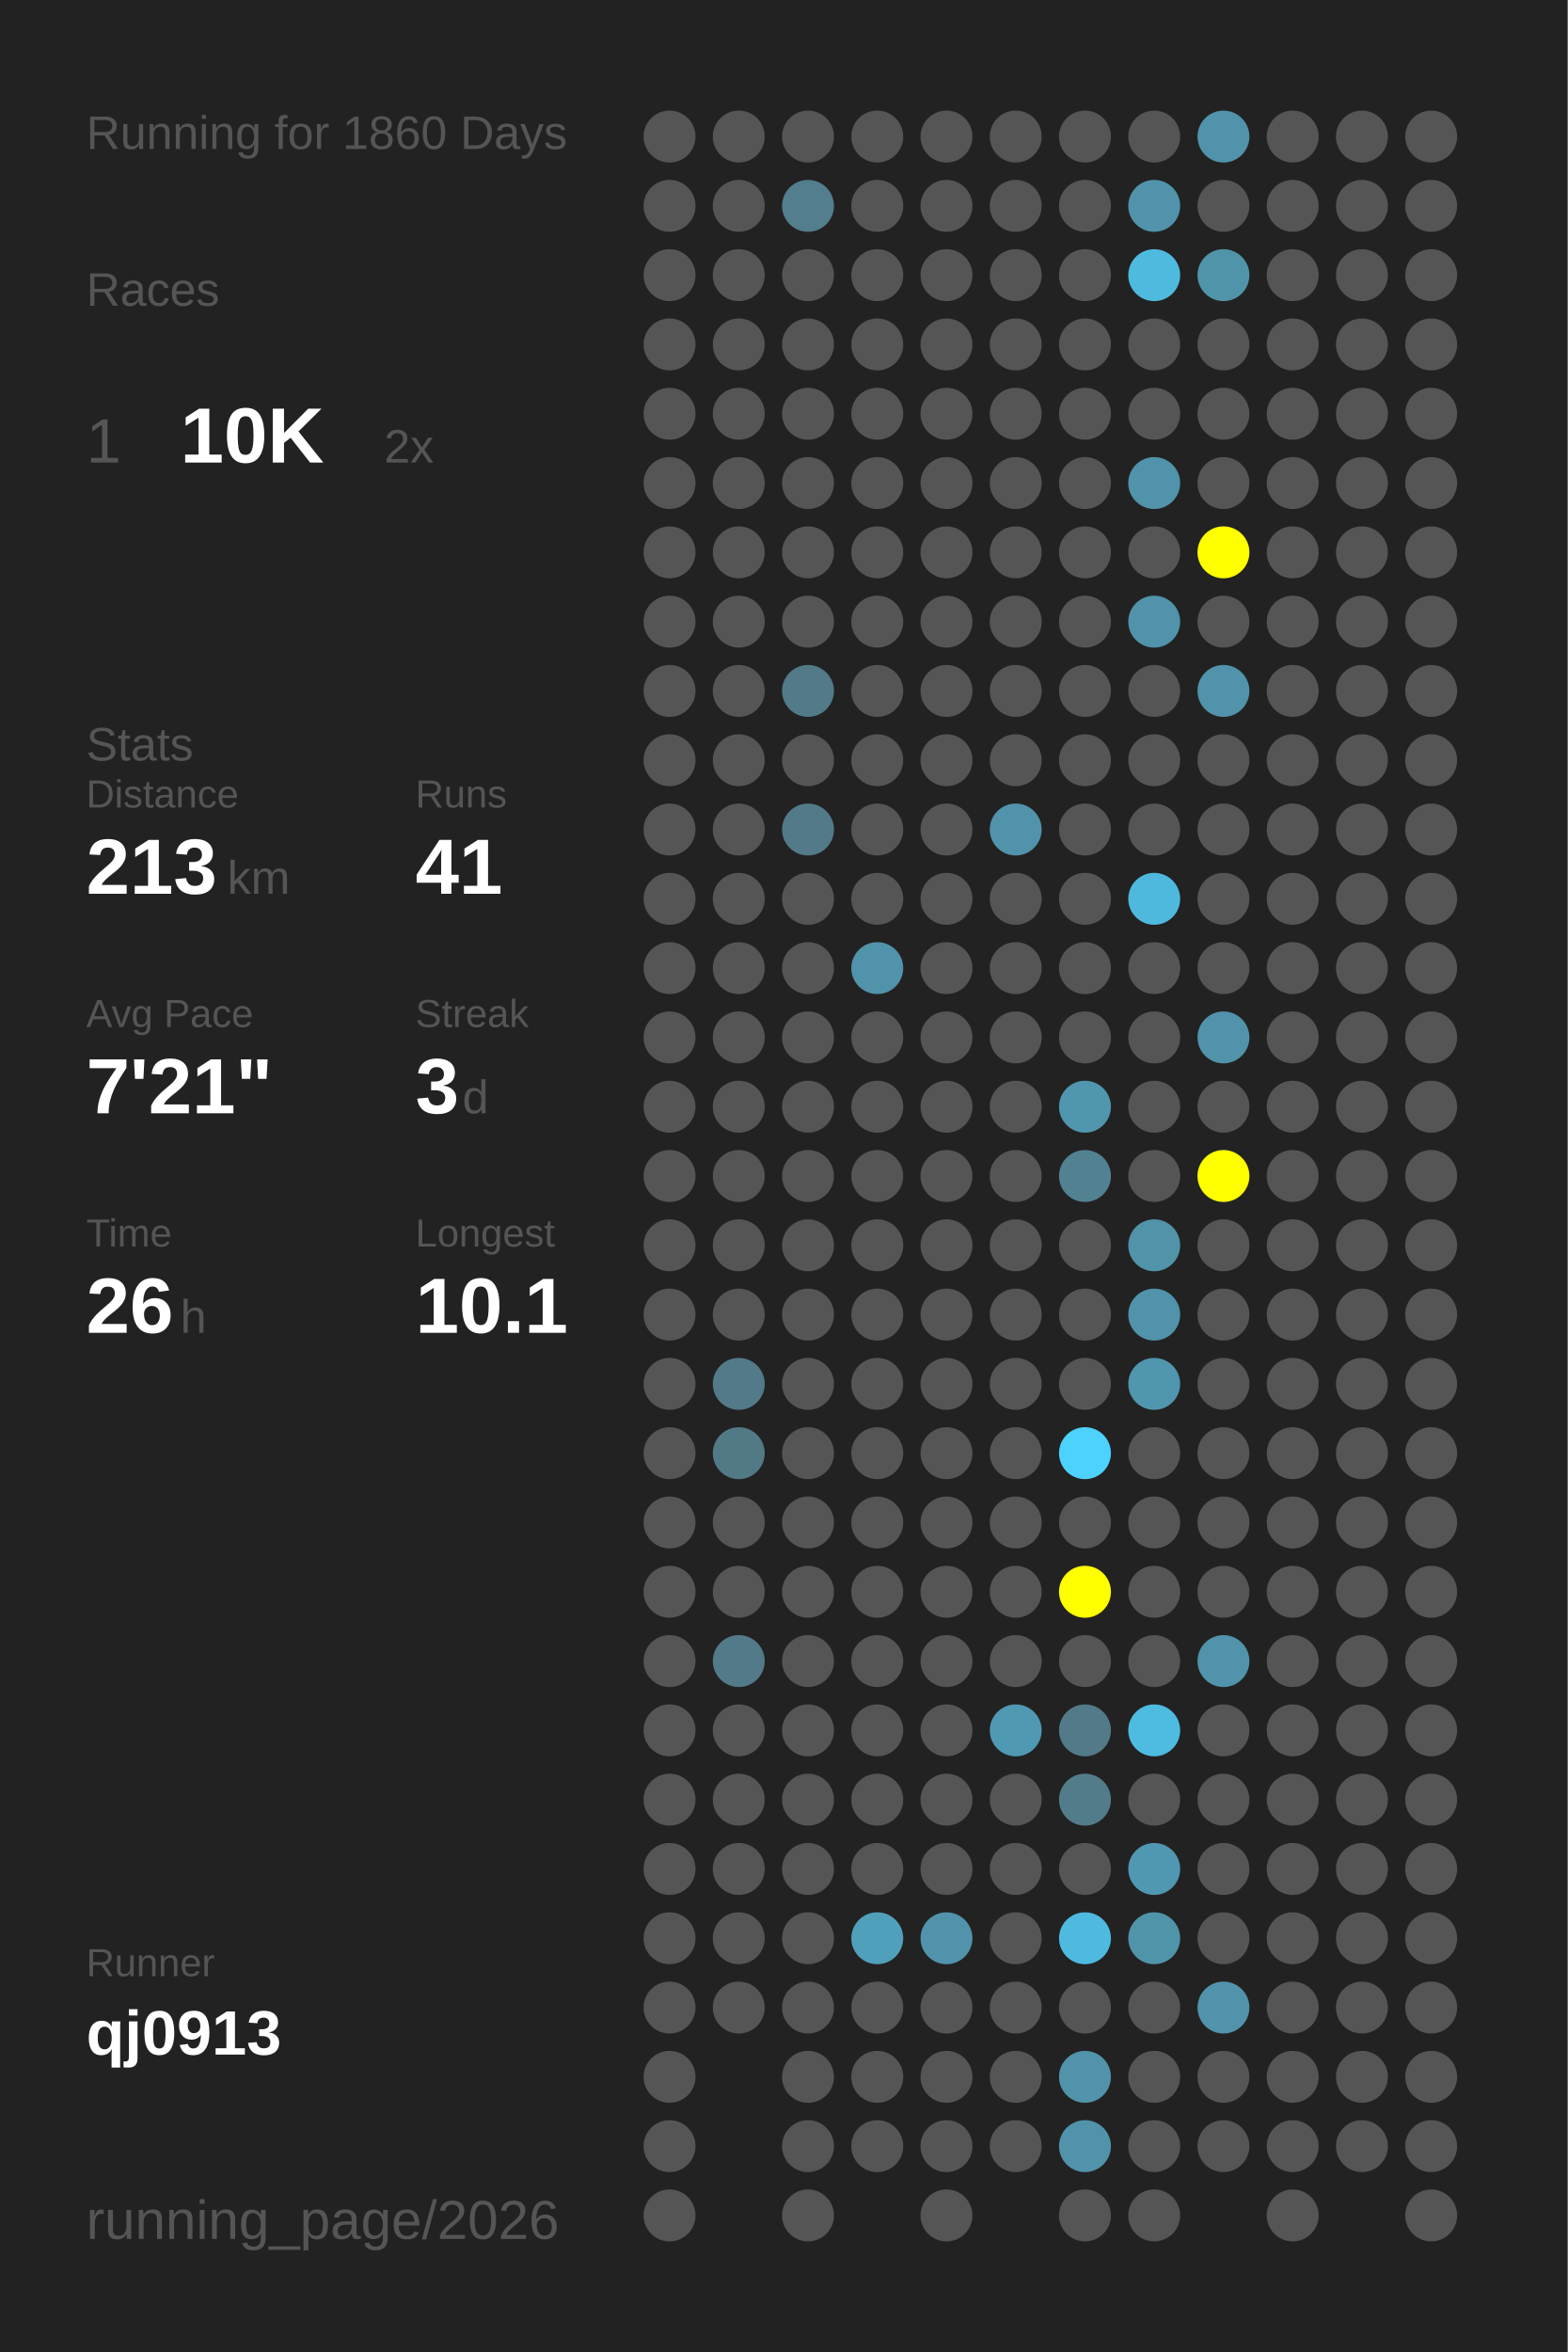
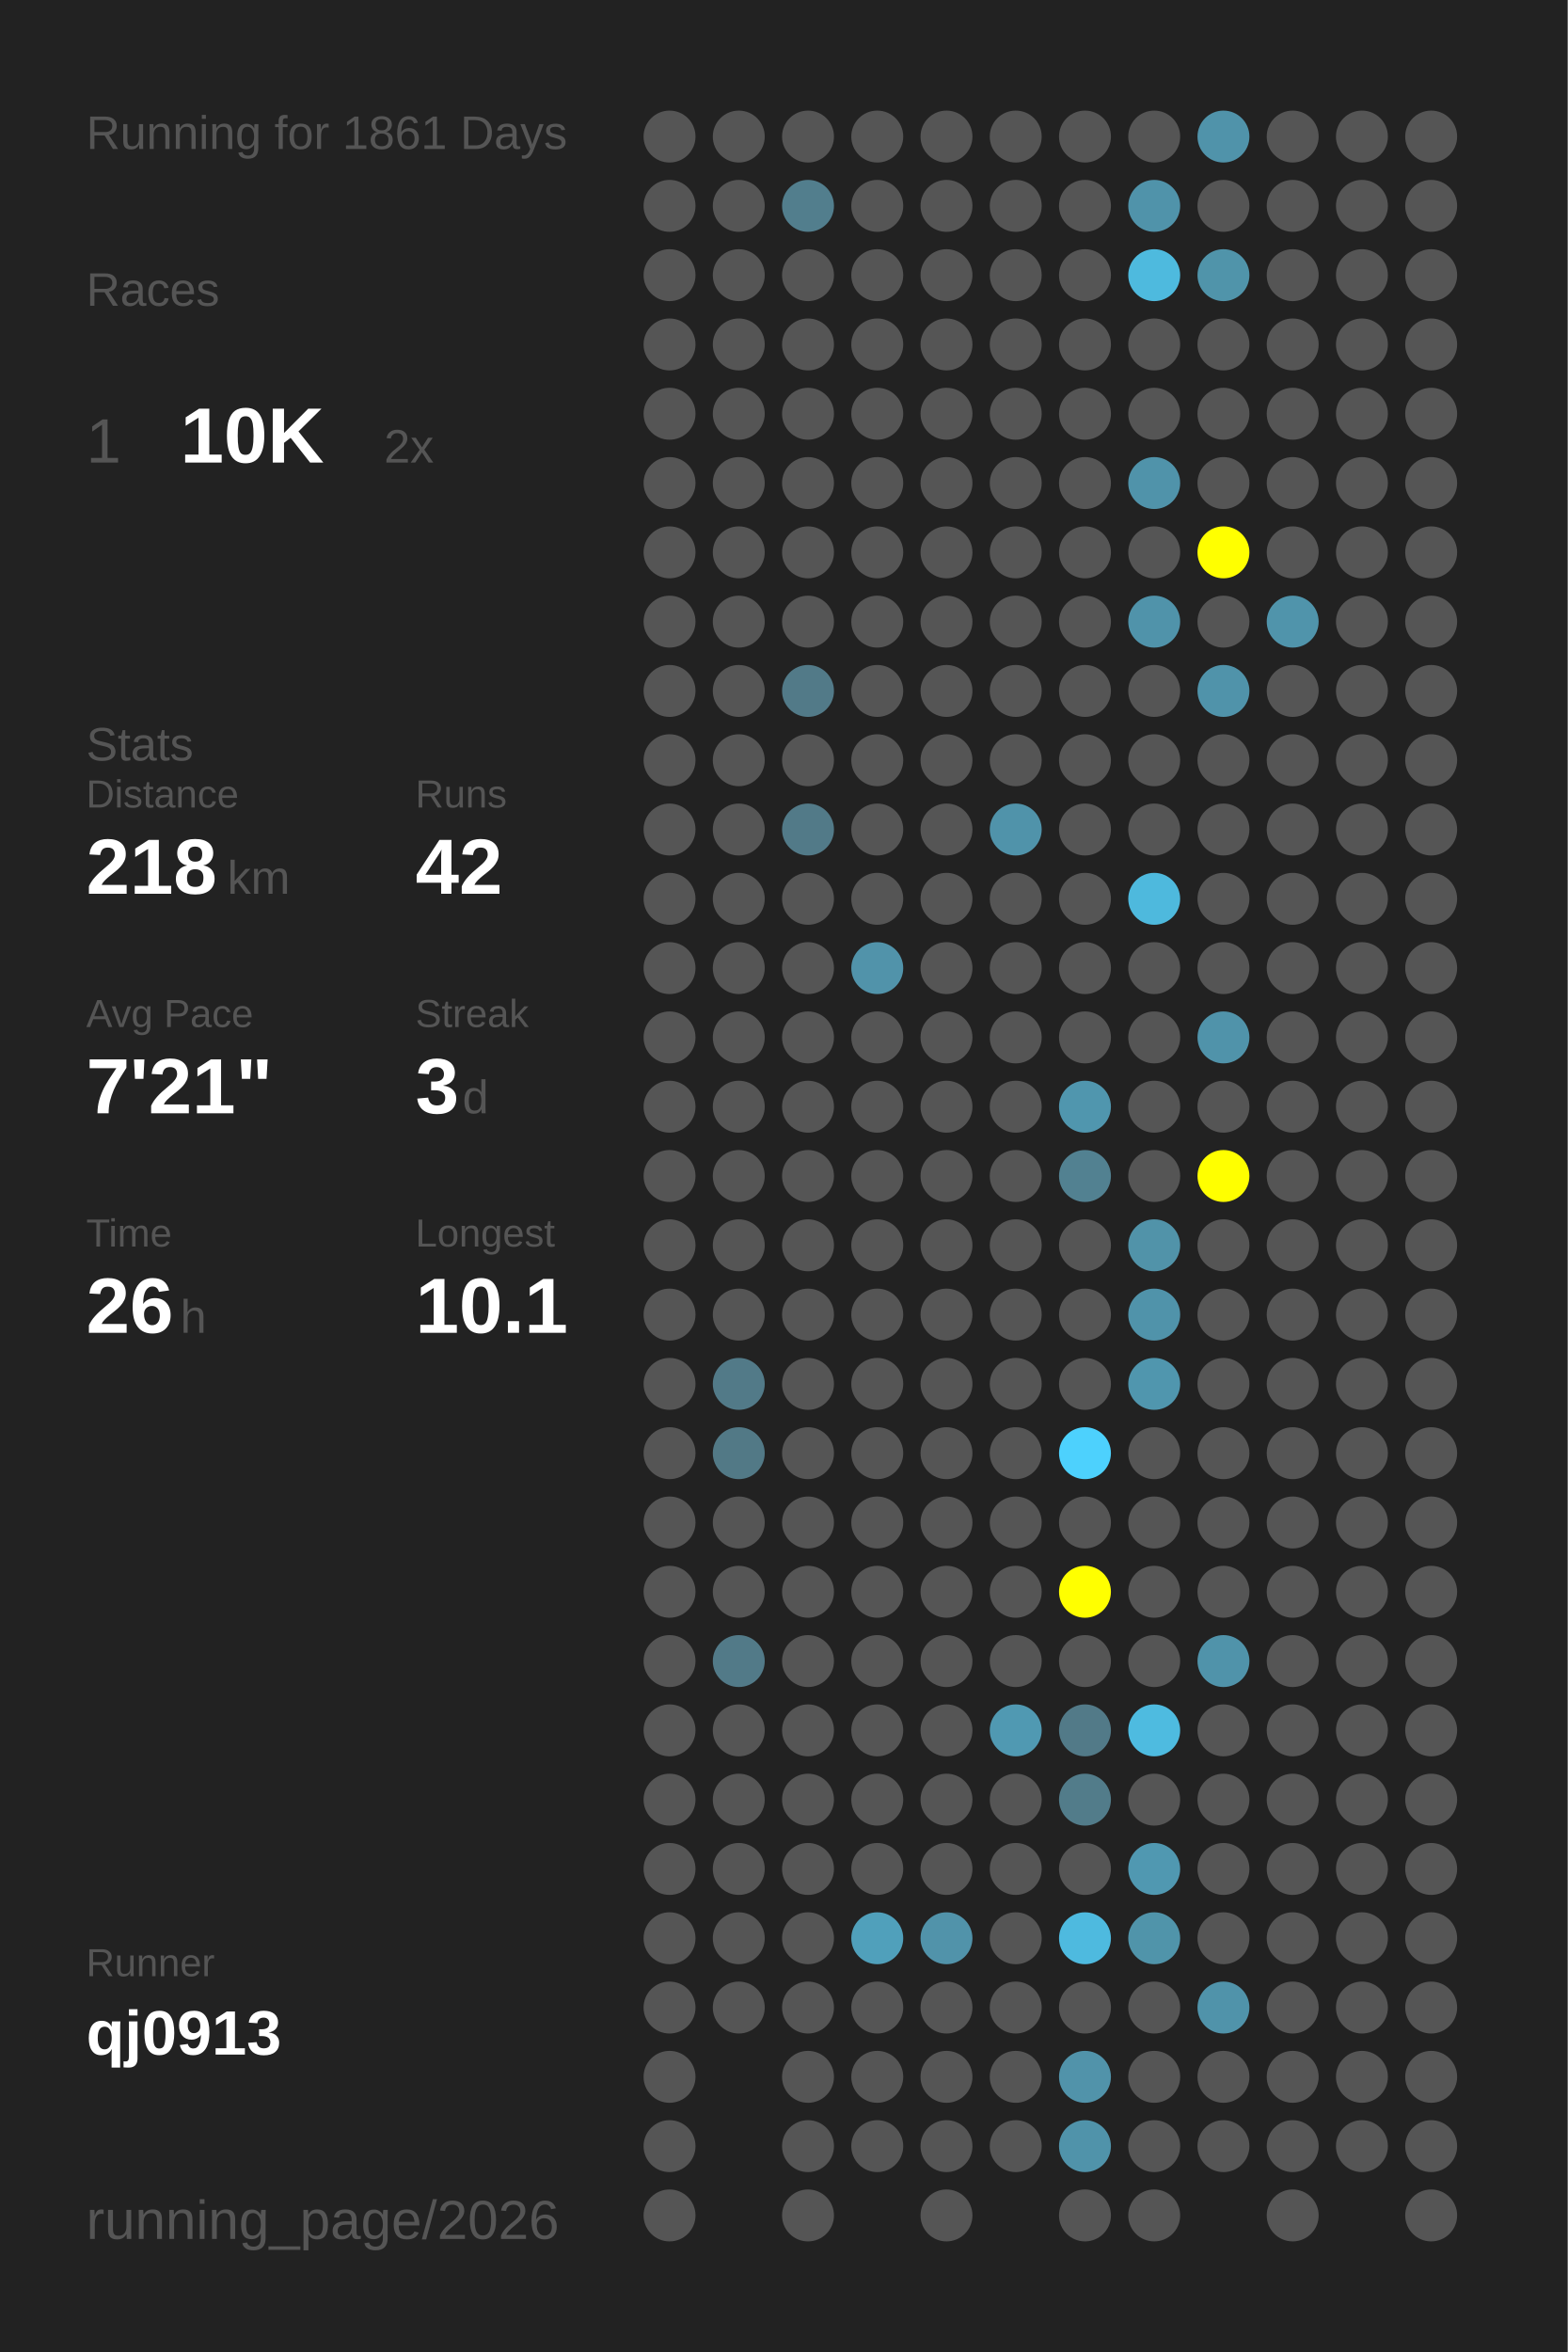
<svg xmlns="http://www.w3.org/2000/svg" baseProfile="full" height="300mm" version="1.1" viewBox="0,0,200,300" width="200mm">
  <defs />
  <rect fill="#222222" height="300" width="200" x="0" y="0" />
-   <text fill="#555555" style="font-size:6px; font-family:Arial;" x="11" y="19">Running for 1860 Days</text>
+   <text fill="#555555" style="font-size:6px; font-family:Arial;" x="11" y="19">Running for 1861 Days</text>
  <text fill="#555555" style="font-size:6px; font-family:Arial;" x="11" y="39">Races</text>
  <text fill="#555555" style="font-size:8px; font-family:Arial;" x="11" y="59">1</text>
  <text fill="#FFFFFF" style="font-size:10px; font-family:Arial; font-weight:bold;" x="23" y="59">10K</text>
  <text fill="#555555" style="font-size:6px; font-family:Arial;" x="49" y="59">2x</text>
  <text fill="#555555" style="font-size:6px; font-family:Arial;" x="11" y="97">Stats</text>
  <text fill="#555555" style="font-size:5px; font-family:Arial;" x="11" y="103">Distance</text>
-   <text fill="#FFFFFF" style="font-size:10px; font-family:Arial; font-weight:bold;" x="11" y="114">213</text>
+   <text fill="#FFFFFF" style="font-size:10px; font-family:Arial; font-weight:bold;" x="11" y="114">218</text>
  <text fill="#555555" style="font-size:6px; font-family:Arial;" x="29" y="114">km</text>
  <text fill="#555555" style="font-size:5px; font-family:Arial;" x="53" y="103">Runs</text>
-   <text fill="#FFFFFF" style="font-size:10px; font-family:Arial; font-weight:bold;" x="53" y="114">41</text>
+   <text fill="#FFFFFF" style="font-size:10px; font-family:Arial; font-weight:bold;" x="53" y="114">42</text>
  <text fill="#555555" style="font-size:5px; font-family:Arial;" x="11" y="131">Avg Pace</text>
  <text fill="#FFFFFF" style="font-size:10px; font-family:Arial; font-weight:bold;" x="11" y="142">7'21"</text>
  <text fill="#555555" style="font-size:5px; font-family:Arial;" x="53" y="131">Streak</text>
  <text fill="#FFFFFF" style="font-size:10px; font-family:Arial; font-weight:bold;" x="53" y="142">3</text>
  <text fill="#555555" style="font-size:6px; font-family:Arial;" x="59" y="142">d</text>
  <text fill="#555555" style="font-size:5px; font-family:Arial;" x="11" y="159">Time</text>
  <text fill="#FFFFFF" style="font-size:10px; font-family:Arial; font-weight:bold;" x="11" y="170">26</text>
  <text fill="#555555" style="font-size:6px; font-family:Arial;" x="23" y="170">h</text>
  <text fill="#555555" style="font-size:5px; font-family:Arial;" x="53" y="159">Longest</text>
  <text fill="#FFFFFF" style="font-size:10px; font-family:Arial; font-weight:bold;" x="53" y="170">10.1</text>
  <text fill="#555555" style="font-size:5px; font-family:Arial;" x="11" y="252.065">Runner</text>
  <text fill="#FFFFFF" style="font-size:8px; font-family:Arial; font-weight:bold;" x="11" y="262.065">qj0913</text>
  <text fill="#555555" style="font-size:7px; font-family:Arial;" x="11" y="285.581">running_page/2026</text>
  <circle cx="85.417" cy="17.419" fill="#555555" r="3.312" />
  <circle cx="85.417" cy="26.258" fill="#555555" r="3.312" />
  <circle cx="85.417" cy="35.097" fill="#555555" r="3.312" />
  <circle cx="85.417" cy="43.935" fill="#555555" r="3.312" />
  <circle cx="85.417" cy="52.774" fill="#555555" r="3.312" />
  <circle cx="85.417" cy="61.613" fill="#555555" r="3.312" />
  <circle cx="85.417" cy="70.452" fill="#555555" r="3.312" />
  <circle cx="85.417" cy="79.29" fill="#555555" r="3.312" />
  <circle cx="85.417" cy="88.129" fill="#555555" r="3.312" />
  <circle cx="85.417" cy="96.968" fill="#555555" r="3.312" />
  <circle cx="85.417" cy="105.806" fill="#555555" r="3.312" />
  <circle cx="85.417" cy="114.645" fill="#555555" r="3.312" />
  <circle cx="85.417" cy="123.484" fill="#555555" r="3.312" />
  <circle cx="85.417" cy="132.323" fill="#555555" r="3.312" />
  <circle cx="85.417" cy="141.161" fill="#555555" r="3.312" />
  <circle cx="85.417" cy="150" fill="#555555" r="3.312" />
  <circle cx="85.417" cy="158.839" fill="#555555" r="3.312" />
  <circle cx="85.417" cy="167.677" fill="#555555" r="3.312" />
  <circle cx="85.417" cy="176.516" fill="#555555" r="3.312" />
  <circle cx="85.417" cy="185.355" fill="#555555" r="3.312" />
  <circle cx="85.417" cy="194.194" fill="#555555" r="3.312" />
  <circle cx="85.417" cy="203.032" fill="#555555" r="3.312" />
  <circle cx="85.417" cy="211.871" fill="#555555" r="3.312" />
  <circle cx="85.417" cy="220.71" fill="#555555" r="3.312" />
  <circle cx="85.417" cy="229.548" fill="#555555" r="3.312" />
  <circle cx="85.417" cy="238.387" fill="#555555" r="3.312" />
  <circle cx="85.417" cy="247.226" fill="#555555" r="3.312" />
  <circle cx="85.417" cy="256.065" fill="#555555" r="3.312" />
  <circle cx="85.417" cy="264.903" fill="#555555" r="3.312" />
  <circle cx="85.417" cy="273.742" fill="#555555" r="3.312" />
  <circle cx="85.417" cy="282.581" fill="#555555" r="3.312" />
  <circle cx="94.25" cy="17.419" fill="#555555" r="3.312" />
  <circle cx="94.25" cy="26.258" fill="#555555" r="3.312" />
  <circle cx="94.25" cy="35.097" fill="#555555" r="3.312" />
  <circle cx="94.25" cy="43.935" fill="#555555" r="3.312" />
  <circle cx="94.25" cy="52.774" fill="#555555" r="3.312" />
  <circle cx="94.25" cy="61.613" fill="#555555" r="3.312" />
  <circle cx="94.25" cy="70.452" fill="#555555" r="3.312" />
  <circle cx="94.25" cy="79.29" fill="#555555" r="3.312" />
  <circle cx="94.25" cy="88.129" fill="#555555" r="3.312" />
  <circle cx="94.25" cy="96.968" fill="#555555" r="3.312" />
  <circle cx="94.25" cy="105.806" fill="#555555" r="3.312" />
  <circle cx="94.25" cy="114.645" fill="#555555" r="3.312" />
  <circle cx="94.25" cy="123.484" fill="#555555" r="3.312" />
  <circle cx="94.25" cy="132.323" fill="#555555" r="3.312" />
  <circle cx="94.25" cy="141.161" fill="#555555" r="3.312" />
  <circle cx="94.25" cy="150" fill="#555555" r="3.312" />
  <circle cx="94.25" cy="158.839" fill="#555555" r="3.312" />
  <circle cx="94.25" cy="167.677" fill="#555555" r="3.312" />
  <circle cx="94.25" cy="176.516" fill="#527a88" r="3.312" />
  <circle cx="94.25" cy="185.355" fill="#527986" r="3.312" />
  <circle cx="94.25" cy="194.194" fill="#555555" r="3.312" />
  <circle cx="94.25" cy="203.032" fill="#555555" r="3.312" />
  <circle cx="94.25" cy="211.871" fill="#527a88" r="3.312" />
  <circle cx="94.25" cy="220.71" fill="#555555" r="3.312" />
  <circle cx="94.25" cy="229.548" fill="#555555" r="3.312" />
  <circle cx="94.25" cy="238.387" fill="#555555" r="3.312" />
  <circle cx="94.25" cy="247.226" fill="#555555" r="3.312" />
  <circle cx="94.25" cy="256.065" fill="#555555" r="3.312" />
  <circle cx="103.083" cy="17.419" fill="#555555" r="3.312" />
  <circle cx="103.083" cy="26.258" fill="#527e8d" r="3.312" />
  <circle cx="103.083" cy="35.097" fill="#555555" r="3.312" />
  <circle cx="103.083" cy="43.935" fill="#555555" r="3.312" />
  <circle cx="103.083" cy="52.774" fill="#555555" r="3.312" />
  <circle cx="103.083" cy="61.613" fill="#555555" r="3.312" />
  <circle cx="103.083" cy="70.452" fill="#555555" r="3.312" />
  <circle cx="103.083" cy="79.29" fill="#555555" r="3.312" />
  <circle cx="103.083" cy="88.129" fill="#527a88" r="3.312" />
  <circle cx="103.083" cy="96.968" fill="#555555" r="3.312" />
  <circle cx="103.083" cy="105.806" fill="#527a88" r="3.312" />
  <circle cx="103.083" cy="114.645" fill="#555555" r="3.312" />
  <circle cx="103.083" cy="123.484" fill="#555555" r="3.312" />
  <circle cx="103.083" cy="132.323" fill="#555555" r="3.312" />
  <circle cx="103.083" cy="141.161" fill="#555555" r="3.312" />
  <circle cx="103.083" cy="150" fill="#555555" r="3.312" />
  <circle cx="103.083" cy="158.839" fill="#555555" r="3.312" />
  <circle cx="103.083" cy="167.677" fill="#555555" r="3.312" />
  <circle cx="103.083" cy="176.516" fill="#555555" r="3.312" />
  <circle cx="103.083" cy="185.355" fill="#555555" r="3.312" />
  <circle cx="103.083" cy="194.194" fill="#555555" r="3.312" />
  <circle cx="103.083" cy="203.032" fill="#555555" r="3.312" />
  <circle cx="103.083" cy="211.871" fill="#555555" r="3.312" />
  <circle cx="103.083" cy="220.71" fill="#555555" r="3.312" />
  <circle cx="103.083" cy="229.548" fill="#555555" r="3.312" />
  <circle cx="103.083" cy="238.387" fill="#555555" r="3.312" />
  <circle cx="103.083" cy="247.226" fill="#555555" r="3.312" />
  <circle cx="103.083" cy="256.065" fill="#555555" r="3.312" />
  <circle cx="103.083" cy="264.903" fill="#555555" r="3.312" />
  <circle cx="103.083" cy="273.742" fill="#555555" r="3.312" />
  <circle cx="103.083" cy="282.581" fill="#555555" r="3.312" />
  <circle cx="111.917" cy="17.419" fill="#555555" r="3.312" />
  <circle cx="111.917" cy="26.258" fill="#555555" r="3.312" />
  <circle cx="111.917" cy="35.097" fill="#555555" r="3.312" />
  <circle cx="111.917" cy="43.935" fill="#555555" r="3.312" />
  <circle cx="111.917" cy="52.774" fill="#555555" r="3.312" />
  <circle cx="111.917" cy="61.613" fill="#555555" r="3.312" />
  <circle cx="111.917" cy="70.452" fill="#555555" r="3.312" />
  <circle cx="111.917" cy="79.29" fill="#555555" r="3.312" />
  <circle cx="111.917" cy="88.129" fill="#555555" r="3.312" />
  <circle cx="111.917" cy="96.968" fill="#555555" r="3.312" />
  <circle cx="111.917" cy="105.806" fill="#555555" r="3.312" />
  <circle cx="111.917" cy="114.645" fill="#555555" r="3.312" />
  <circle cx="111.917" cy="123.484" fill="#5193aa" r="3.312" />
  <circle cx="111.917" cy="132.323" fill="#555555" r="3.312" />
  <circle cx="111.917" cy="141.161" fill="#555555" r="3.312" />
  <circle cx="111.917" cy="150" fill="#555555" r="3.312" />
  <circle cx="111.917" cy="158.839" fill="#555555" r="3.312" />
  <circle cx="111.917" cy="167.677" fill="#555555" r="3.312" />
  <circle cx="111.917" cy="176.516" fill="#555555" r="3.312" />
  <circle cx="111.917" cy="185.355" fill="#555555" r="3.312" />
  <circle cx="111.917" cy="194.194" fill="#555555" r="3.312" />
  <circle cx="111.917" cy="203.032" fill="#555555" r="3.312" />
  <circle cx="111.917" cy="211.871" fill="#555555" r="3.312" />
  <circle cx="111.917" cy="220.71" fill="#555555" r="3.312" />
  <circle cx="111.917" cy="229.548" fill="#555555" r="3.312" />
  <circle cx="111.917" cy="238.387" fill="#555555" r="3.312" />
  <circle cx="111.917" cy="247.226" fill="#50a0bb" r="3.312" />
  <circle cx="111.917" cy="256.065" fill="#555555" r="3.312" />
  <circle cx="111.917" cy="264.903" fill="#555555" r="3.312" />
  <circle cx="111.917" cy="273.742" fill="#555555" r="3.312" />
  <circle cx="120.75" cy="17.419" fill="#555555" r="3.312" />
  <circle cx="120.75" cy="26.258" fill="#555555" r="3.312" />
  <circle cx="120.75" cy="35.097" fill="#555555" r="3.312" />
  <circle cx="120.75" cy="43.935" fill="#555555" r="3.312" />
  <circle cx="120.75" cy="52.774" fill="#555555" r="3.312" />
  <circle cx="120.75" cy="61.613" fill="#555555" r="3.312" />
  <circle cx="120.75" cy="70.452" fill="#555555" r="3.312" />
  <circle cx="120.75" cy="79.29" fill="#555555" r="3.312" />
  <circle cx="120.75" cy="88.129" fill="#555555" r="3.312" />
  <circle cx="120.75" cy="96.968" fill="#555555" r="3.312" />
  <circle cx="120.75" cy="105.806" fill="#555555" r="3.312" />
  <circle cx="120.75" cy="114.645" fill="#555555" r="3.312" />
  <circle cx="120.75" cy="123.484" fill="#555555" r="3.312" />
  <circle cx="120.75" cy="132.323" fill="#555555" r="3.312" />
  <circle cx="120.75" cy="141.161" fill="#555555" r="3.312" />
  <circle cx="120.75" cy="150" fill="#555555" r="3.312" />
  <circle cx="120.75" cy="158.839" fill="#555555" r="3.312" />
  <circle cx="120.75" cy="167.677" fill="#555555" r="3.312" />
  <circle cx="120.75" cy="176.516" fill="#555555" r="3.312" />
  <circle cx="120.75" cy="185.355" fill="#555555" r="3.312" />
  <circle cx="120.75" cy="194.194" fill="#555555" r="3.312" />
  <circle cx="120.75" cy="203.032" fill="#555555" r="3.312" />
  <circle cx="120.75" cy="211.871" fill="#555555" r="3.312" />
  <circle cx="120.75" cy="220.71" fill="#555555" r="3.312" />
  <circle cx="120.75" cy="229.548" fill="#555555" r="3.312" />
  <circle cx="120.75" cy="238.387" fill="#555555" r="3.312" />
  <circle cx="120.75" cy="247.226" fill="#5193aa" r="3.312" />
  <circle cx="120.75" cy="256.065" fill="#555555" r="3.312" />
  <circle cx="120.75" cy="264.903" fill="#555555" r="3.312" />
  <circle cx="120.75" cy="273.742" fill="#555555" r="3.312" />
  <circle cx="120.75" cy="282.581" fill="#555555" r="3.312" />
  <circle cx="129.583" cy="17.419" fill="#555555" r="3.312" />
  <circle cx="129.583" cy="26.258" fill="#555555" r="3.312" />
  <circle cx="129.583" cy="35.097" fill="#555555" r="3.312" />
  <circle cx="129.583" cy="43.935" fill="#555555" r="3.312" />
  <circle cx="129.583" cy="52.774" fill="#555555" r="3.312" />
  <circle cx="129.583" cy="61.613" fill="#555555" r="3.312" />
  <circle cx="129.583" cy="70.452" fill="#555555" r="3.312" />
  <circle cx="129.583" cy="79.29" fill="#555555" r="3.312" />
  <circle cx="129.583" cy="88.129" fill="#555555" r="3.312" />
  <circle cx="129.583" cy="96.968" fill="#555555" r="3.312" />
  <circle cx="129.583" cy="105.806" fill="#5093aa" r="3.312" />
  <circle cx="129.583" cy="114.645" fill="#555555" r="3.312" />
  <circle cx="129.583" cy="123.484" fill="#555555" r="3.312" />
  <circle cx="129.583" cy="132.323" fill="#555555" r="3.312" />
  <circle cx="129.583" cy="141.161" fill="#555555" r="3.312" />
  <circle cx="129.583" cy="150" fill="#555555" r="3.312" />
  <circle cx="129.583" cy="158.839" fill="#555555" r="3.312" />
  <circle cx="129.583" cy="167.677" fill="#555555" r="3.312" />
  <circle cx="129.583" cy="176.516" fill="#555555" r="3.312" />
  <circle cx="129.583" cy="185.355" fill="#555555" r="3.312" />
  <circle cx="129.583" cy="194.194" fill="#555555" r="3.312" />
  <circle cx="129.583" cy="203.032" fill="#555555" r="3.312" />
  <circle cx="129.583" cy="211.871" fill="#555555" r="3.312" />
  <circle cx="129.583" cy="220.71" fill="#5099b2" r="3.312" />
  <circle cx="129.583" cy="229.548" fill="#555555" r="3.312" />
  <circle cx="129.583" cy="238.387" fill="#555555" r="3.312" />
  <circle cx="129.583" cy="247.226" fill="#555555" r="3.312" />
  <circle cx="129.583" cy="256.065" fill="#555555" r="3.312" />
  <circle cx="129.583" cy="264.903" fill="#555555" r="3.312" />
  <circle cx="129.583" cy="273.742" fill="#555555" r="3.312" />
  <circle cx="138.417" cy="17.419" fill="#555555" r="3.312" />
  <circle cx="138.417" cy="26.258" fill="#555555" r="3.312" />
  <circle cx="138.417" cy="35.097" fill="#555555" r="3.312" />
  <circle cx="138.417" cy="43.935" fill="#555555" r="3.312" />
  <circle cx="138.417" cy="52.774" fill="#555555" r="3.312" />
  <circle cx="138.417" cy="61.613" fill="#555555" r="3.312" />
  <circle cx="138.417" cy="70.452" fill="#555555" r="3.312" />
  <circle cx="138.417" cy="79.29" fill="#555555" r="3.312" />
  <circle cx="138.417" cy="88.129" fill="#555555" r="3.312" />
  <circle cx="138.417" cy="96.968" fill="#555555" r="3.312" />
  <circle cx="138.417" cy="105.806" fill="#555555" r="3.312" />
  <circle cx="138.417" cy="114.645" fill="#555555" r="3.312" />
  <circle cx="138.417" cy="123.484" fill="#555555" r="3.312" />
  <circle cx="138.417" cy="132.323" fill="#555555" r="3.312" />
  <circle cx="138.417" cy="141.161" fill="#5096ae" r="3.312" />
  <circle cx="138.417" cy="150" fill="#528191" r="3.312" />
  <circle cx="138.417" cy="158.839" fill="#555555" r="3.312" />
  <circle cx="138.417" cy="167.677" fill="#555555" r="3.312" />
  <circle cx="138.417" cy="176.516" fill="#555555" r="3.312" />
  <circle cx="138.417" cy="185.355" fill="#4dd1fd" r="3.312" />
  <circle cx="138.417" cy="194.194" fill="#555555" r="3.312" />
  <circle cx="138.417" cy="203.032" fill="#FFFF00" r="3.312" />
  <circle cx="138.417" cy="211.871" fill="#555555" r="3.312" />
  <circle cx="138.417" cy="220.71" fill="#527a88" r="3.312" />
  <circle cx="138.417" cy="229.548" fill="#527c8a" r="3.312" />
  <circle cx="138.417" cy="238.387" fill="#555555" r="3.312" />
  <circle cx="138.417" cy="247.226" fill="#4ebadf" r="3.312" />
  <circle cx="138.417" cy="256.065" fill="#555555" r="3.312" />
  <circle cx="138.417" cy="264.903" fill="#5193aa" r="3.312" />
  <circle cx="138.417" cy="273.742" fill="#5093aa" r="3.312" />
  <circle cx="138.417" cy="282.581" fill="#555555" r="3.312" />
  <circle cx="147.25" cy="17.419" fill="#555555" r="3.312" />
  <circle cx="147.25" cy="26.258" fill="#5093aa" r="3.312" />
  <circle cx="147.25" cy="35.097" fill="#4ebade" r="3.312" />
  <circle cx="147.25" cy="43.935" fill="#555555" r="3.312" />
  <circle cx="147.25" cy="52.774" fill="#555555" r="3.312" />
  <circle cx="147.25" cy="61.613" fill="#5093aa" r="3.312" />
  <circle cx="147.25" cy="70.452" fill="#555555" r="3.312" />
  <circle cx="147.25" cy="79.29" fill="#5093aa" r="3.312" />
  <circle cx="147.25" cy="88.129" fill="#555555" r="3.312" />
  <circle cx="147.25" cy="96.968" fill="#555555" r="3.312" />
  <circle cx="147.25" cy="105.806" fill="#555555" r="3.312" />
  <circle cx="147.25" cy="114.645" fill="#4eb9dd" r="3.312" />
  <circle cx="147.25" cy="123.484" fill="#555555" r="3.312" />
  <circle cx="147.25" cy="132.323" fill="#555555" r="3.312" />
  <circle cx="147.25" cy="141.161" fill="#555555" r="3.312" />
  <circle cx="147.25" cy="150" fill="#555555" r="3.312" />
  <circle cx="147.25" cy="158.839" fill="#5193a9" r="3.312" />
  <circle cx="147.25" cy="167.677" fill="#5093aa" r="3.312" />
  <circle cx="147.25" cy="176.516" fill="#5096ae" r="3.312" />
  <circle cx="147.25" cy="185.355" fill="#555555" r="3.312" />
  <circle cx="147.25" cy="194.194" fill="#555555" r="3.312" />
  <circle cx="147.25" cy="203.032" fill="#555555" r="3.312" />
  <circle cx="147.25" cy="211.871" fill="#555555" r="3.312" />
  <circle cx="147.25" cy="220.71" fill="#4ebbe0" r="3.312" />
  <circle cx="147.25" cy="229.548" fill="#555555" r="3.312" />
  <circle cx="147.25" cy="238.387" fill="#5098b1" r="3.312" />
  <circle cx="147.25" cy="247.226" fill="#5094aa" r="3.312" />
  <circle cx="147.25" cy="256.065" fill="#555555" r="3.312" />
  <circle cx="147.25" cy="264.903" fill="#555555" r="3.312" />
  <circle cx="147.25" cy="273.742" fill="#555555" r="3.312" />
  <circle cx="147.25" cy="282.581" fill="#555555" r="3.312" />
  <circle cx="156.083" cy="17.419" fill="#5093aa" r="3.312" />
  <circle cx="156.083" cy="26.258" fill="#555555" r="3.312" />
  <circle cx="156.083" cy="35.097" fill="#5094aa" r="3.312" />
  <circle cx="156.083" cy="43.935" fill="#555555" r="3.312" />
  <circle cx="156.083" cy="52.774" fill="#555555" r="3.312" />
  <circle cx="156.083" cy="61.613" fill="#555555" r="3.312" />
  <circle cx="156.083" cy="70.452" fill="#FFFF00" r="3.312" />
  <circle cx="156.083" cy="79.29" fill="#555555" r="3.312" />
  <circle cx="156.083" cy="88.129" fill="#5093aa" r="3.312" />
  <circle cx="156.083" cy="96.968" fill="#555555" r="3.312" />
  <circle cx="156.083" cy="105.806" fill="#555555" r="3.312" />
  <circle cx="156.083" cy="114.645" fill="#555555" r="3.312" />
  <circle cx="156.083" cy="123.484" fill="#555555" r="3.312" />
  <circle cx="156.083" cy="132.323" fill="#5093aa" r="3.312" />
  <circle cx="156.083" cy="141.161" fill="#555555" r="3.312" />
  <circle cx="156.083" cy="150" fill="#FFFF00" r="3.312" />
  <circle cx="156.083" cy="158.839" fill="#555555" r="3.312" />
  <circle cx="156.083" cy="167.677" fill="#555555" r="3.312" />
  <circle cx="156.083" cy="176.516" fill="#555555" r="3.312" />
  <circle cx="156.083" cy="185.355" fill="#555555" r="3.312" />
  <circle cx="156.083" cy="194.194" fill="#555555" r="3.312" />
  <circle cx="156.083" cy="203.032" fill="#555555" r="3.312" />
  <circle cx="156.083" cy="211.871" fill="#5093aa" r="3.312" />
  <circle cx="156.083" cy="220.71" fill="#555555" r="3.312" />
  <circle cx="156.083" cy="229.548" fill="#555555" r="3.312" />
  <circle cx="156.083" cy="238.387" fill="#555555" r="3.312" />
  <circle cx="156.083" cy="247.226" fill="#555555" r="3.312" />
  <circle cx="156.083" cy="256.065" fill="#5093aa" r="3.312" />
  <circle cx="156.083" cy="264.903" fill="#555555" r="3.312" />
  <circle cx="156.083" cy="273.742" fill="#555555" r="3.312" />
  <circle cx="164.917" cy="17.419" fill="#555555" r="3.312" />
  <circle cx="164.917" cy="26.258" fill="#555555" r="3.312" />
  <circle cx="164.917" cy="35.097" fill="#555555" r="3.312" />
  <circle cx="164.917" cy="43.935" fill="#555555" r="3.312" />
  <circle cx="164.917" cy="52.774" fill="#555555" r="3.312" />
  <circle cx="164.917" cy="61.613" fill="#555555" r="3.312" />
  <circle cx="164.917" cy="70.452" fill="#555555" r="3.312" />
-   <circle cx="164.917" cy="79.29" fill="#555555" r="3.312" />
+   <circle cx="164.917" cy="79.29" fill="#5094ab" r="3.312" />
  <circle cx="164.917" cy="88.129" fill="#555555" r="3.312" />
  <circle cx="164.917" cy="96.968" fill="#555555" r="3.312" />
  <circle cx="164.917" cy="105.806" fill="#555555" r="3.312" />
  <circle cx="164.917" cy="114.645" fill="#555555" r="3.312" />
  <circle cx="164.917" cy="123.484" fill="#555555" r="3.312" />
  <circle cx="164.917" cy="132.323" fill="#555555" r="3.312" />
  <circle cx="164.917" cy="141.161" fill="#555555" r="3.312" />
  <circle cx="164.917" cy="150" fill="#555555" r="3.312" />
  <circle cx="164.917" cy="158.839" fill="#555555" r="3.312" />
  <circle cx="164.917" cy="167.677" fill="#555555" r="3.312" />
  <circle cx="164.917" cy="176.516" fill="#555555" r="3.312" />
  <circle cx="164.917" cy="185.355" fill="#555555" r="3.312" />
  <circle cx="164.917" cy="194.194" fill="#555555" r="3.312" />
  <circle cx="164.917" cy="203.032" fill="#555555" r="3.312" />
  <circle cx="164.917" cy="211.871" fill="#555555" r="3.312" />
  <circle cx="164.917" cy="220.71" fill="#555555" r="3.312" />
  <circle cx="164.917" cy="229.548" fill="#555555" r="3.312" />
  <circle cx="164.917" cy="238.387" fill="#555555" r="3.312" />
  <circle cx="164.917" cy="247.226" fill="#555555" r="3.312" />
  <circle cx="164.917" cy="256.065" fill="#555555" r="3.312" />
  <circle cx="164.917" cy="264.903" fill="#555555" r="3.312" />
  <circle cx="164.917" cy="273.742" fill="#555555" r="3.312" />
  <circle cx="164.917" cy="282.581" fill="#555555" r="3.312" />
  <circle cx="173.75" cy="17.419" fill="#555555" r="3.312" />
  <circle cx="173.75" cy="26.258" fill="#555555" r="3.312" />
  <circle cx="173.75" cy="35.097" fill="#555555" r="3.312" />
  <circle cx="173.75" cy="43.935" fill="#555555" r="3.312" />
  <circle cx="173.75" cy="52.774" fill="#555555" r="3.312" />
  <circle cx="173.75" cy="61.613" fill="#555555" r="3.312" />
  <circle cx="173.75" cy="70.452" fill="#555555" r="3.312" />
  <circle cx="173.75" cy="79.29" fill="#555555" r="3.312" />
  <circle cx="173.75" cy="88.129" fill="#555555" r="3.312" />
  <circle cx="173.75" cy="96.968" fill="#555555" r="3.312" />
  <circle cx="173.75" cy="105.806" fill="#555555" r="3.312" />
  <circle cx="173.75" cy="114.645" fill="#555555" r="3.312" />
  <circle cx="173.75" cy="123.484" fill="#555555" r="3.312" />
  <circle cx="173.75" cy="132.323" fill="#555555" r="3.312" />
  <circle cx="173.75" cy="141.161" fill="#555555" r="3.312" />
  <circle cx="173.75" cy="150" fill="#555555" r="3.312" />
  <circle cx="173.75" cy="158.839" fill="#555555" r="3.312" />
  <circle cx="173.75" cy="167.677" fill="#555555" r="3.312" />
  <circle cx="173.75" cy="176.516" fill="#555555" r="3.312" />
  <circle cx="173.75" cy="185.355" fill="#555555" r="3.312" />
  <circle cx="173.75" cy="194.194" fill="#555555" r="3.312" />
  <circle cx="173.75" cy="203.032" fill="#555555" r="3.312" />
  <circle cx="173.75" cy="211.871" fill="#555555" r="3.312" />
  <circle cx="173.75" cy="220.71" fill="#555555" r="3.312" />
  <circle cx="173.75" cy="229.548" fill="#555555" r="3.312" />
  <circle cx="173.75" cy="238.387" fill="#555555" r="3.312" />
  <circle cx="173.75" cy="247.226" fill="#555555" r="3.312" />
  <circle cx="173.75" cy="256.065" fill="#555555" r="3.312" />
  <circle cx="173.75" cy="264.903" fill="#555555" r="3.312" />
  <circle cx="173.75" cy="273.742" fill="#555555" r="3.312" />
  <circle cx="182.583" cy="17.419" fill="#555555" r="3.312" />
  <circle cx="182.583" cy="26.258" fill="#555555" r="3.312" />
  <circle cx="182.583" cy="35.097" fill="#555555" r="3.312" />
  <circle cx="182.583" cy="43.935" fill="#555555" r="3.312" />
  <circle cx="182.583" cy="52.774" fill="#555555" r="3.312" />
  <circle cx="182.583" cy="61.613" fill="#555555" r="3.312" />
  <circle cx="182.583" cy="70.452" fill="#555555" r="3.312" />
  <circle cx="182.583" cy="79.29" fill="#555555" r="3.312" />
  <circle cx="182.583" cy="88.129" fill="#555555" r="3.312" />
  <circle cx="182.583" cy="96.968" fill="#555555" r="3.312" />
  <circle cx="182.583" cy="105.806" fill="#555555" r="3.312" />
  <circle cx="182.583" cy="114.645" fill="#555555" r="3.312" />
  <circle cx="182.583" cy="123.484" fill="#555555" r="3.312" />
  <circle cx="182.583" cy="132.323" fill="#555555" r="3.312" />
  <circle cx="182.583" cy="141.161" fill="#555555" r="3.312" />
  <circle cx="182.583" cy="150" fill="#555555" r="3.312" />
  <circle cx="182.583" cy="158.839" fill="#555555" r="3.312" />
  <circle cx="182.583" cy="167.677" fill="#555555" r="3.312" />
  <circle cx="182.583" cy="176.516" fill="#555555" r="3.312" />
  <circle cx="182.583" cy="185.355" fill="#555555" r="3.312" />
  <circle cx="182.583" cy="194.194" fill="#555555" r="3.312" />
  <circle cx="182.583" cy="203.032" fill="#555555" r="3.312" />
  <circle cx="182.583" cy="211.871" fill="#555555" r="3.312" />
  <circle cx="182.583" cy="220.71" fill="#555555" r="3.312" />
  <circle cx="182.583" cy="229.548" fill="#555555" r="3.312" />
  <circle cx="182.583" cy="238.387" fill="#555555" r="3.312" />
  <circle cx="182.583" cy="247.226" fill="#555555" r="3.312" />
  <circle cx="182.583" cy="256.065" fill="#555555" r="3.312" />
  <circle cx="182.583" cy="264.903" fill="#555555" r="3.312" />
  <circle cx="182.583" cy="273.742" fill="#555555" r="3.312" />
  <circle cx="182.583" cy="282.581" fill="#555555" r="3.312" />
</svg>
